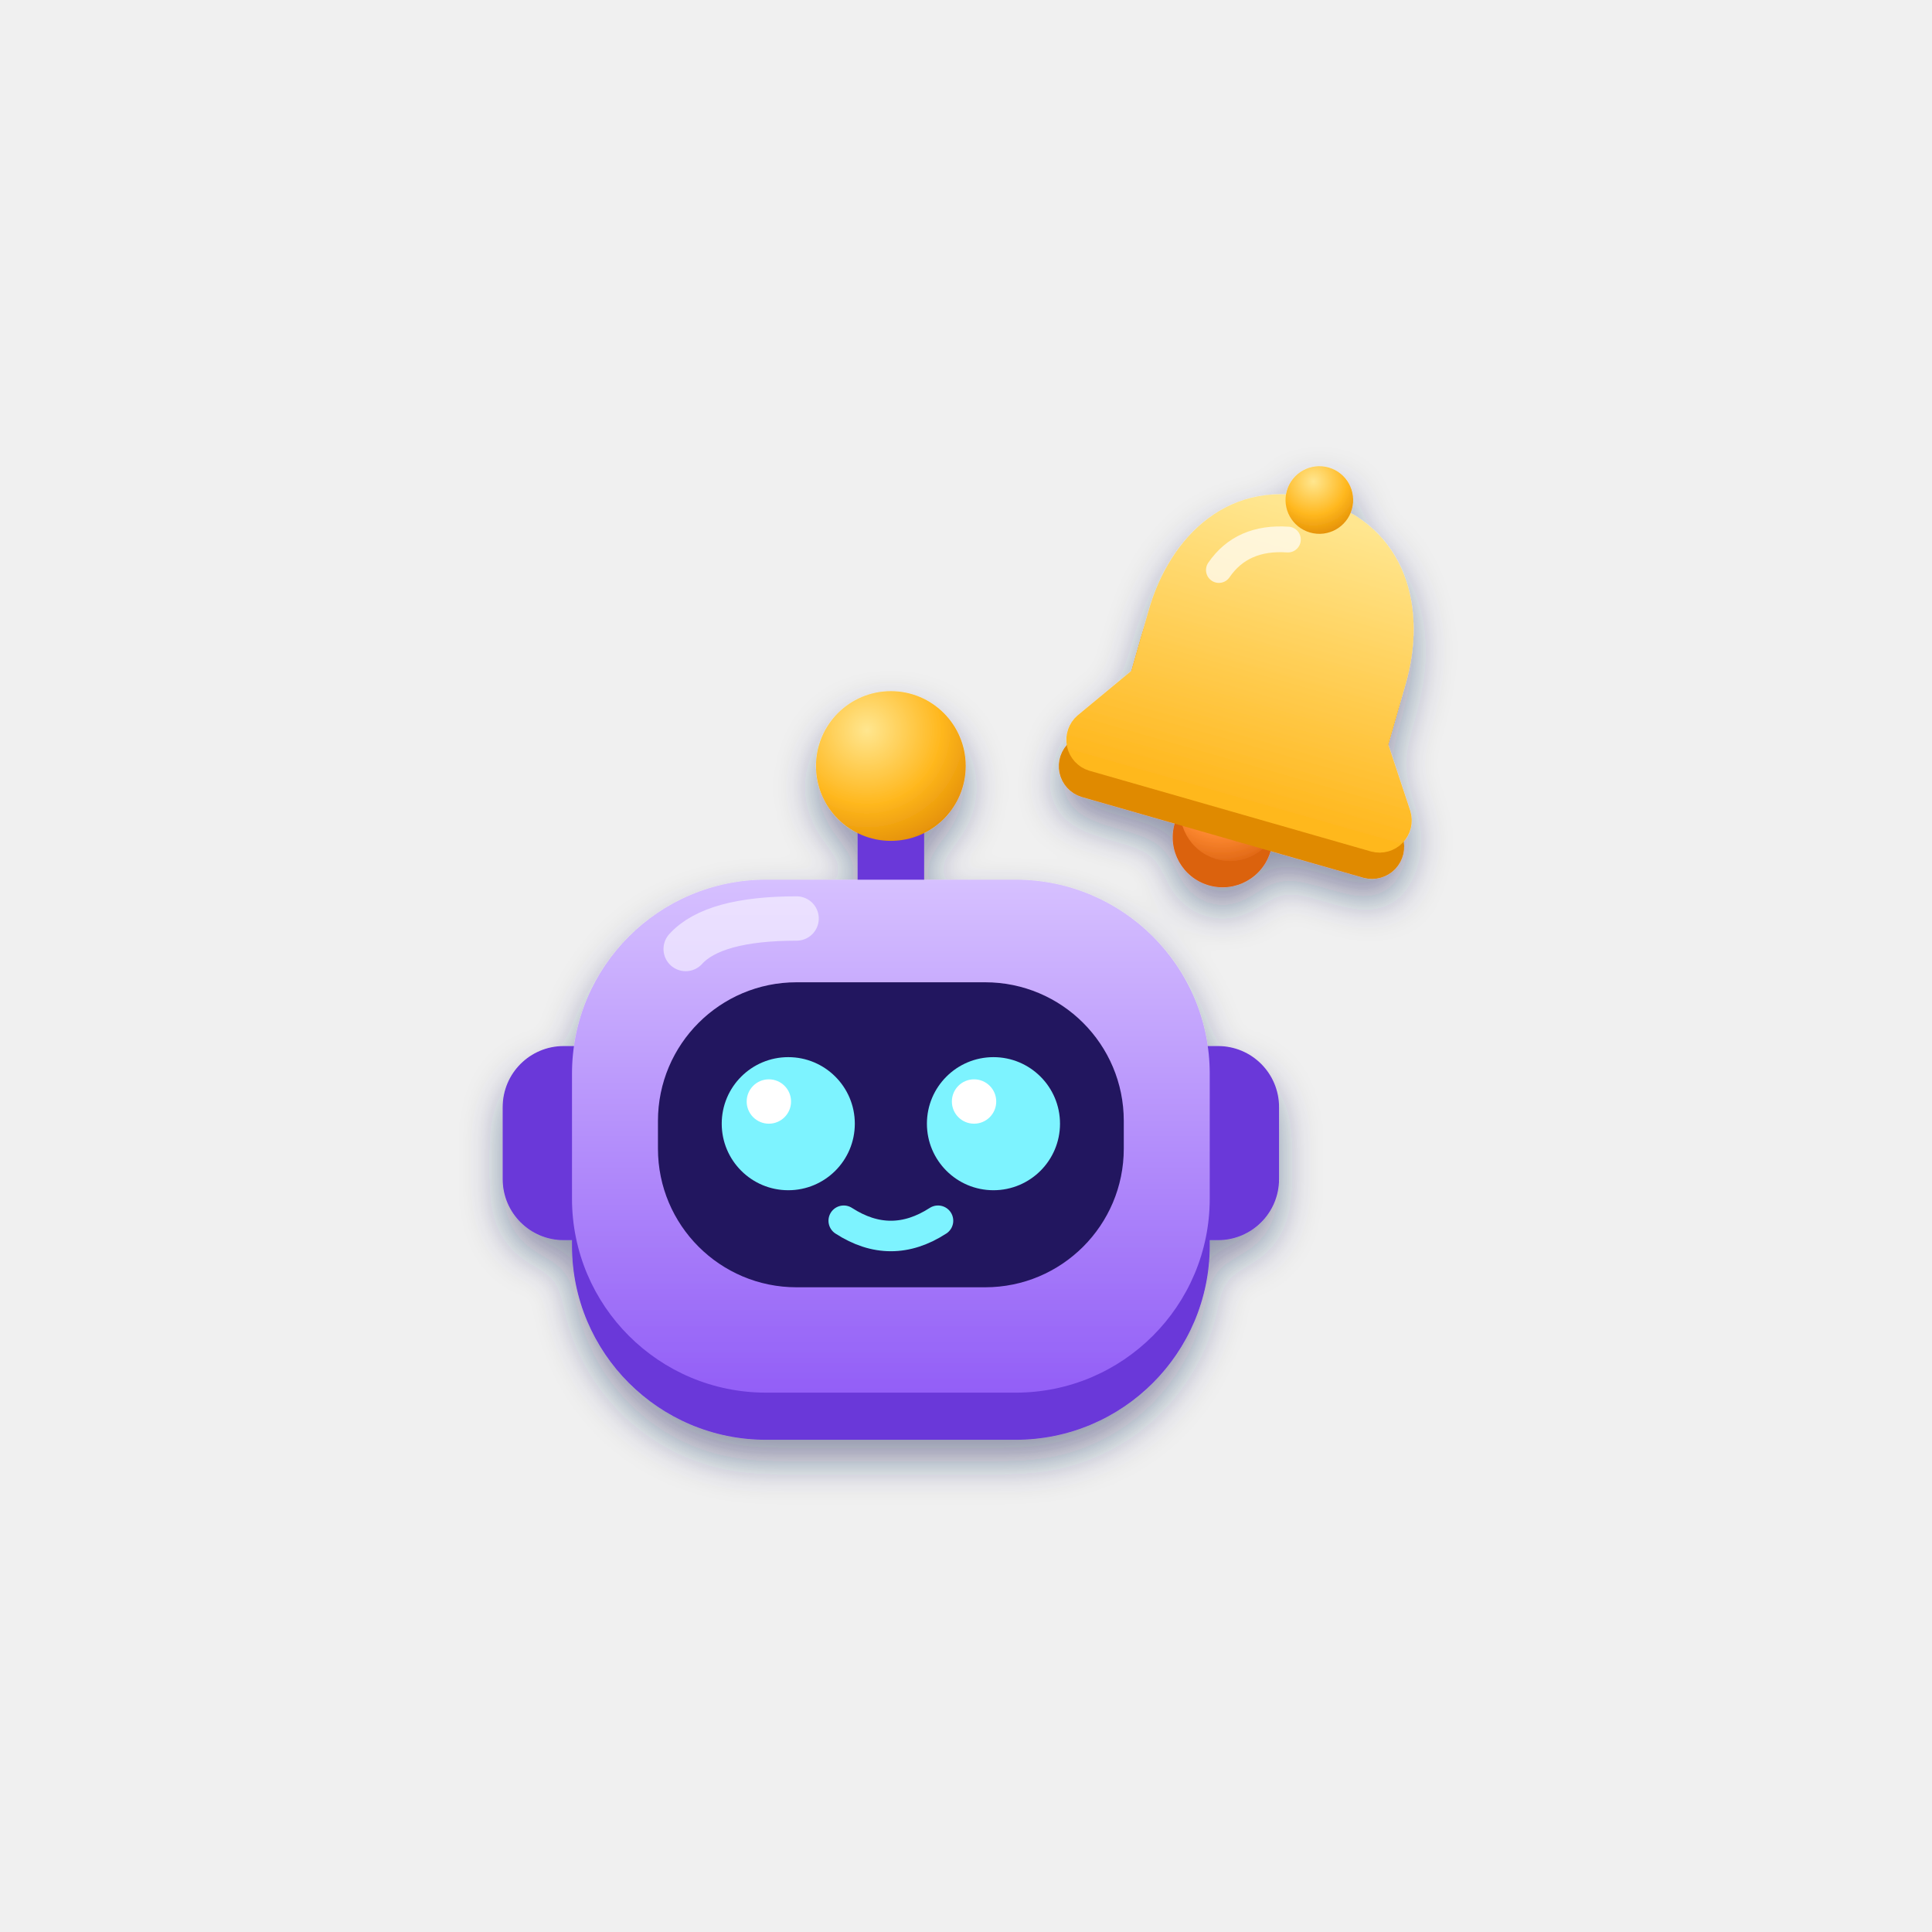
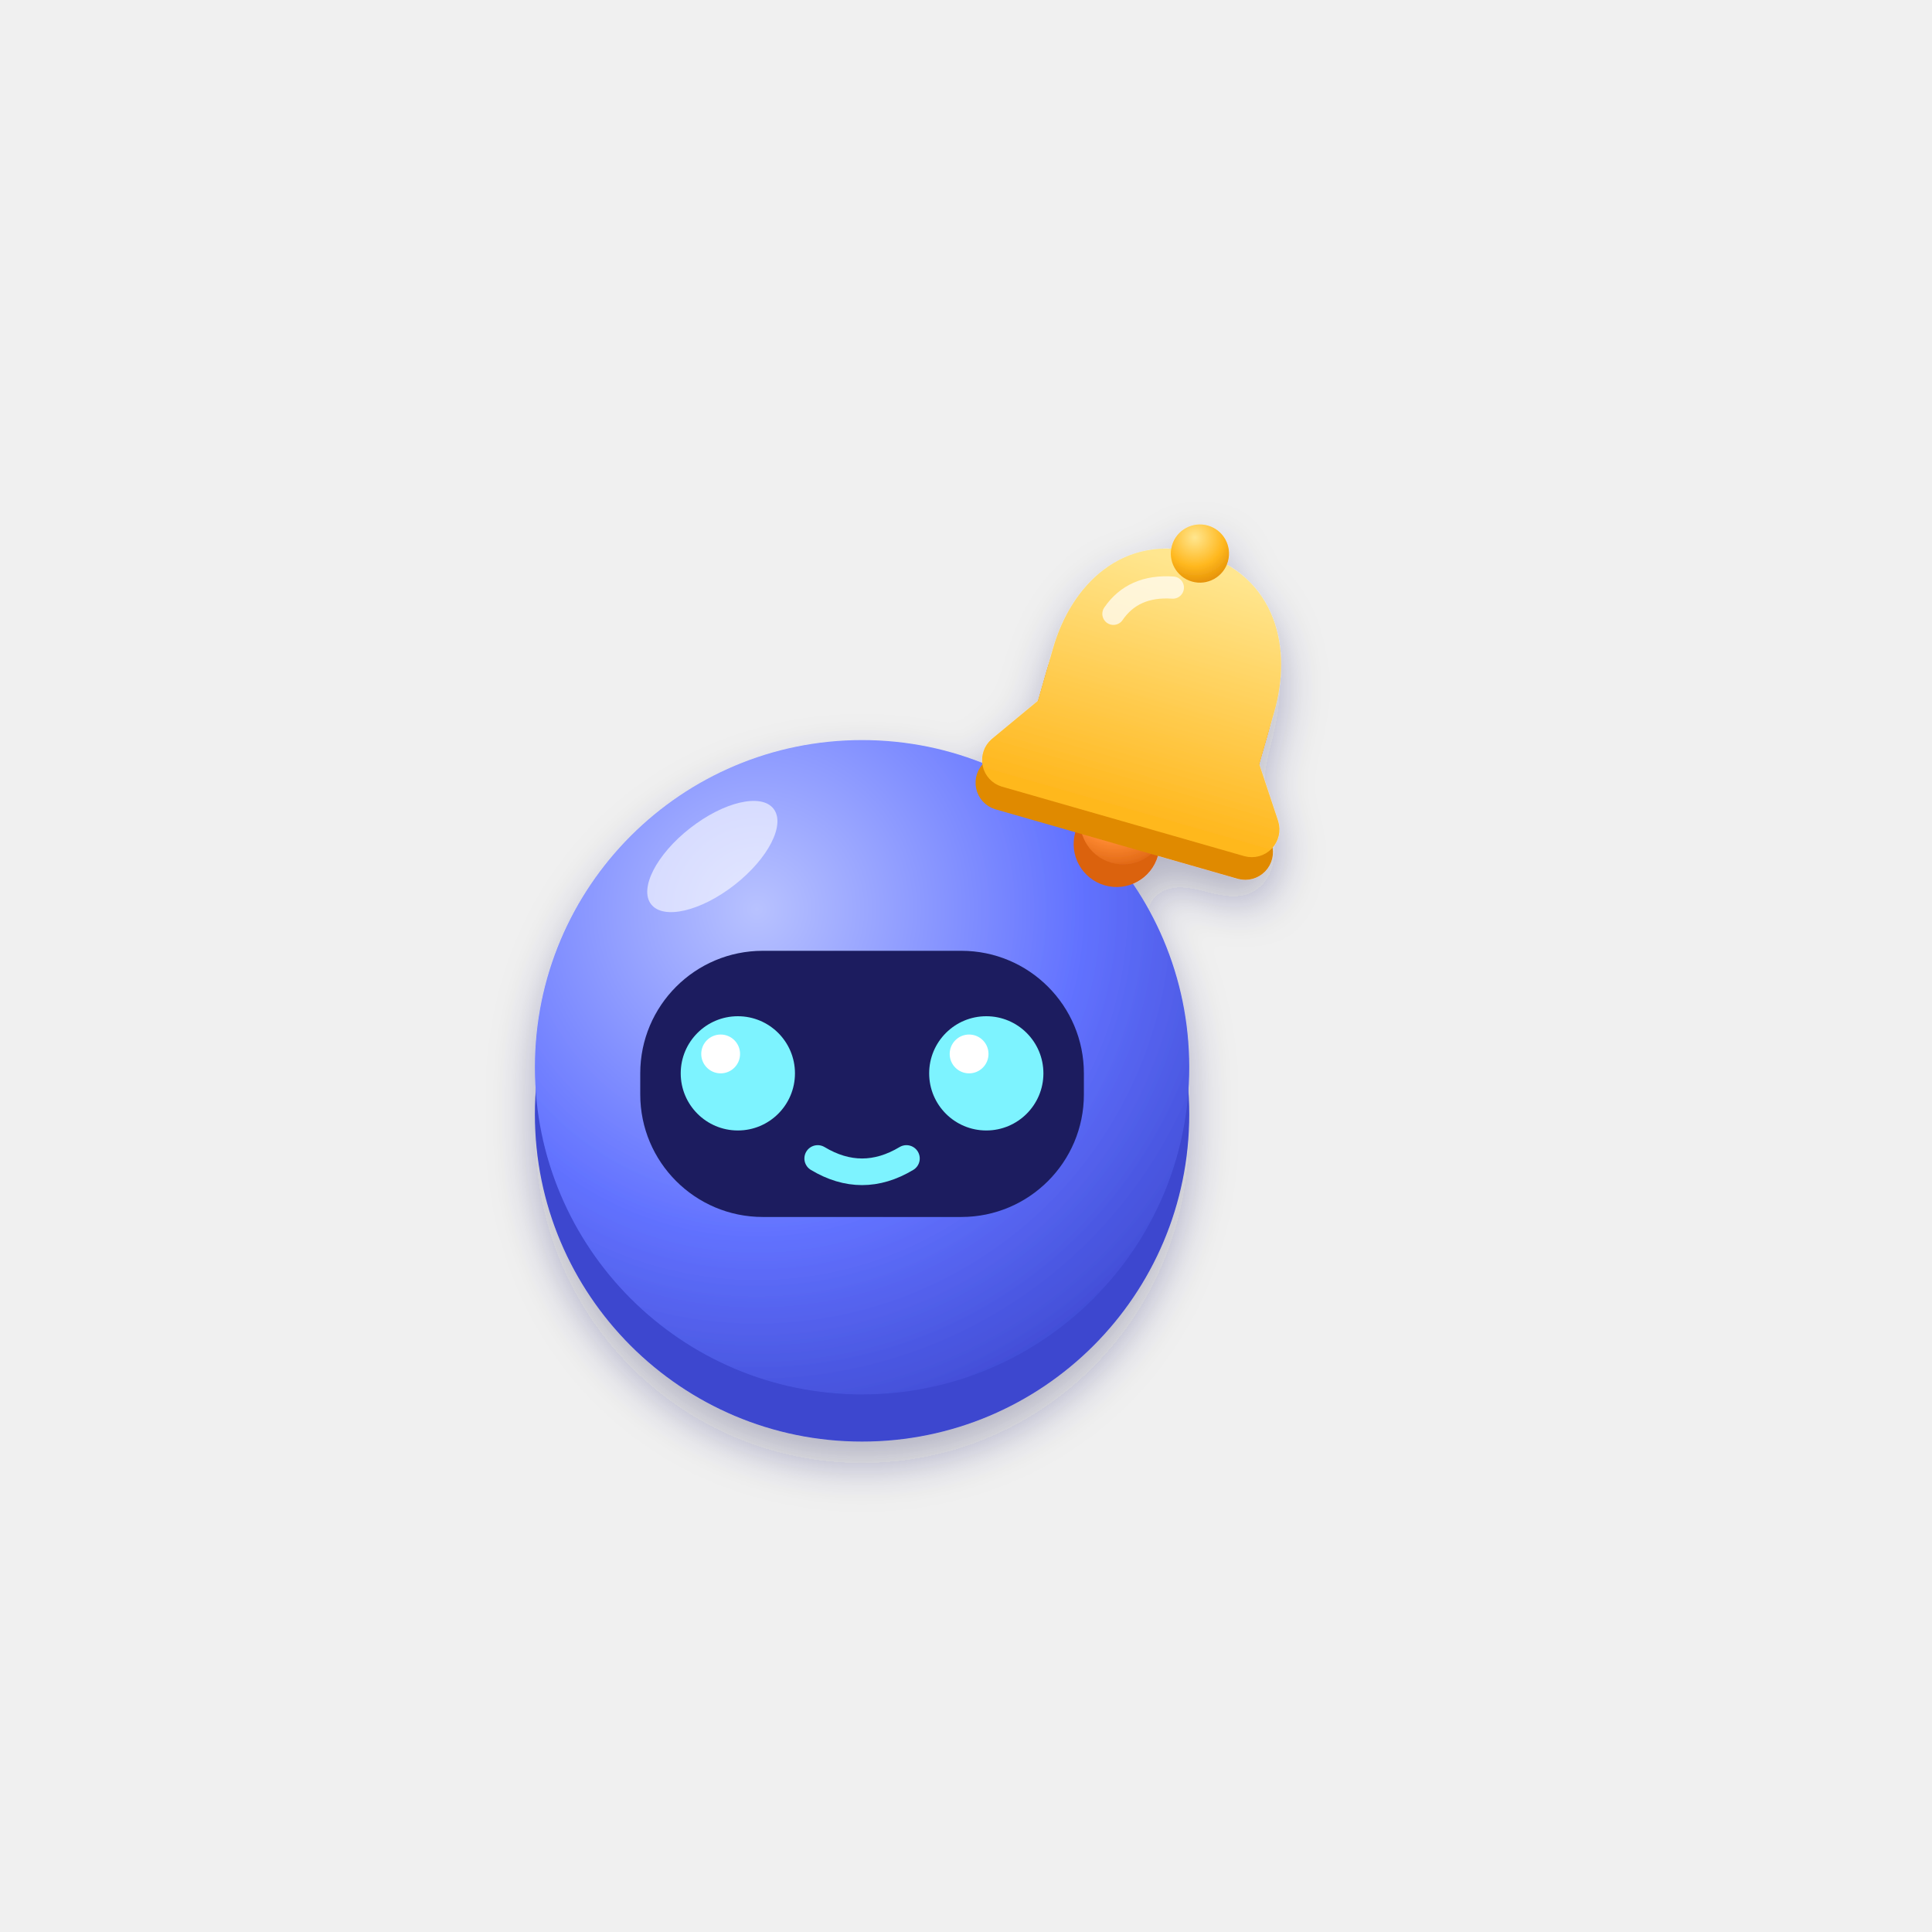
<svg xmlns="http://www.w3.org/2000/svg" viewBox="0 0 108 108">
  <defs>
-     <linearGradient id="bic-g-violet" x1="0" y1="0" x2="0" y2="1">
-       <stop offset="0" stop-color="#D6C0FF" />
-       <stop offset="1" stop-color="#935FF7" />
-     </linearGradient>
+     <radialGradient id="bic-r-indigo" cx=".34" cy=".26" r=".85">
+       <stop offset="0" stop-color="#B8C2FF" />
+       <stop offset=".58" stop-color="#6272FF" />
+       <stop offset="1" stop-color="#3C47CF" />
+     </radialGradient>
    <radialGradient id="bic-r-orange" cx=".34" cy=".26" r=".85">
      <stop offset="0" stop-color="#FFD09C" />
      <stop offset=".58" stop-color="#FF8B33" />
      <stop offset="1" stop-color="#DB6210" />
    </radialGradient>
    <linearGradient id="bic-g-amber" x1="0" y1="0" x2="0" y2="1">
      <stop offset="0" stop-color="#FFE68F" />
      <stop offset="1" stop-color="#FFB81F" />
    </linearGradient>
    <radialGradient id="bic-r-amber" cx=".34" cy=".26" r=".85">
      <stop offset="0" stop-color="#FFE68F" />
      <stop offset=".58" stop-color="#FFB81F" />
      <stop offset="1" stop-color="#E08A00" />
    </radialGradient>
    <filter id="shadow" x="-20%" y="-20%" width="140%" height="150%">
-       <feDropShadow dx="0" dy="1.2" stdDeviation="1.1" flood-color="#14285A" flood-opacity="0.45" />
+       <feDropShadow dx="0" dy="0.8" stdDeviation="0.8" flood-color="#14285A" flood-opacity="0.3" />
    </filter>
  </defs>
-   <g transform="translate(22 22)" filter="url(#shadow)">
-     <g transform="translate(3 14) scale(1.55)">
-       <path d="M16 9 V5.5" fill="none" stroke="#6A38D9" stroke-width="2.4" stroke-linecap="round" stroke-linejoin="round" opacity="1" />
-       <circle cx="16" cy="4.4" r="2.7" fill="url(#bic-r-amber)" />
-       <rect x="2" y="14.5" width="5" height="7" rx="2.2" fill="#6A38D9" />
-       <rect x="25" y="14.5" width="5" height="7" rx="2.2" fill="#6A38D9" />
-       <rect x="4.5" y="10.2" width="23" height="18.5" rx="7" fill="#6A38D9" />
-       <rect x="4.5" y="8.5" width="23" height="18.5" rx="7" fill="url(#bic-g-violet)" />
-       <rect x="7.6" y="12.2" width="16.8" height="11" rx="5" fill="#24155E" />
-       <circle cx="12.3" cy="17.3" r="2.4" fill="#7DF3FF" />
-       <circle cx="19.7" cy="17.3" r="2.4" fill="#7DF3FF" />
-       <circle cx="11.6" cy="16.5" r=".8" fill="#fff" />
-       <circle cx="19" cy="16.5" r=".8" fill="#fff" />
-       <path d="M14.3 20.8 q1.7 1.1 3.4 0" fill="none" stroke="#7DF3FF" stroke-width="1.1" stroke-linecap="round" stroke-linejoin="round" opacity="1" />
-       <path d="M8.6 11 Q9.6 9.9 12.6 9.9" fill="none" stroke="#fff" stroke-width="1.6" stroke-linecap="round" stroke-linejoin="round" opacity="0.55" />
-     </g>
-     <g transform="translate(34.5 1.5) scale(.9) rotate(16 16 16)">
+   <g transform="translate(24.94 32.69) scale(1.55)" filter="url(#shadow)">
+     <circle cx="15" cy="19.1" r="11.8" fill="#3C47CF" />
+     <circle cx="15" cy="17.4" r="11.8" fill="url(#bic-r-indigo)" />
+     <rect x="7" y="13.2" width="16" height="9.6" rx="4.42" fill="#1B1F5E" />
+     <circle cx="10.52" cy="17.62" r="2.06" fill="#7DF3FF" />
+     <circle cx="9.9" cy="16.92" r=".7" fill="#fff" />
+     <circle cx="19.48" cy="17.62" r="2.06" fill="#7DF3FF" />
+     <circle cx="18.86" cy="16.92" r=".7" fill="#fff" />
+     <path d="M13.4 20.69 q1.6 .96 3.2 0" fill="none" stroke="#7DF3FF" stroke-width=".96" stroke-linecap="round" />
+     <ellipse cx="9.6" cy="9.8" rx="2.8" ry="1.3" fill="#fff" opacity=".6" transform="rotate(-38 9.6 9.8)" />
+     <g transform="translate(17.6 -3.6) scale(.5) rotate(16 16 16)">
      <circle cx="16" cy="26.3" r="3.1" fill="#DB6210" />
      <circle cx="16" cy="24.6" r="3.1" fill="url(#bic-r-orange)" />
      <path d="M16 5.4 C10.9 5.4 8.6 9.6 8.6 14 V18.2 L6 22 A1.1 1.1 0 0 0 6.9 23.7 H25.1 A1.1 1.1 0 0 0 26 22 L23.4 18.2 V14 C23.4 9.6 21.1 5.4 16 5.4 Z" fill="#E08A00" stroke="#E08A00" stroke-width="1.8" stroke-linejoin="round" stroke-linecap="round" transform="translate(0 1.7)" />
      <path d="M16 5.4 C10.9 5.4 8.6 9.6 8.6 14 V18.2 L6 22 A1.1 1.1 0 0 0 6.9 23.7 H25.1 A1.1 1.1 0 0 0 26 22 L23.4 18.2 V14 C23.4 9.6 21.1 5.4 16 5.4 Z" fill="url(#bic-g-amber)" stroke="url(#bic-g-amber)" stroke-width="1.8" stroke-linejoin="round" stroke-linecap="round" />
      <circle cx="16" cy="4.5" r="2.1" fill="url(#bic-r-amber)" />
      <path d="M11.2 10.4 Q12 8 14.8 7.4" fill="none" stroke="#fff" stroke-width="1.6" stroke-linecap="round" stroke-linejoin="round" opacity="0.7" />
    </g>
  </g>
</svg>
